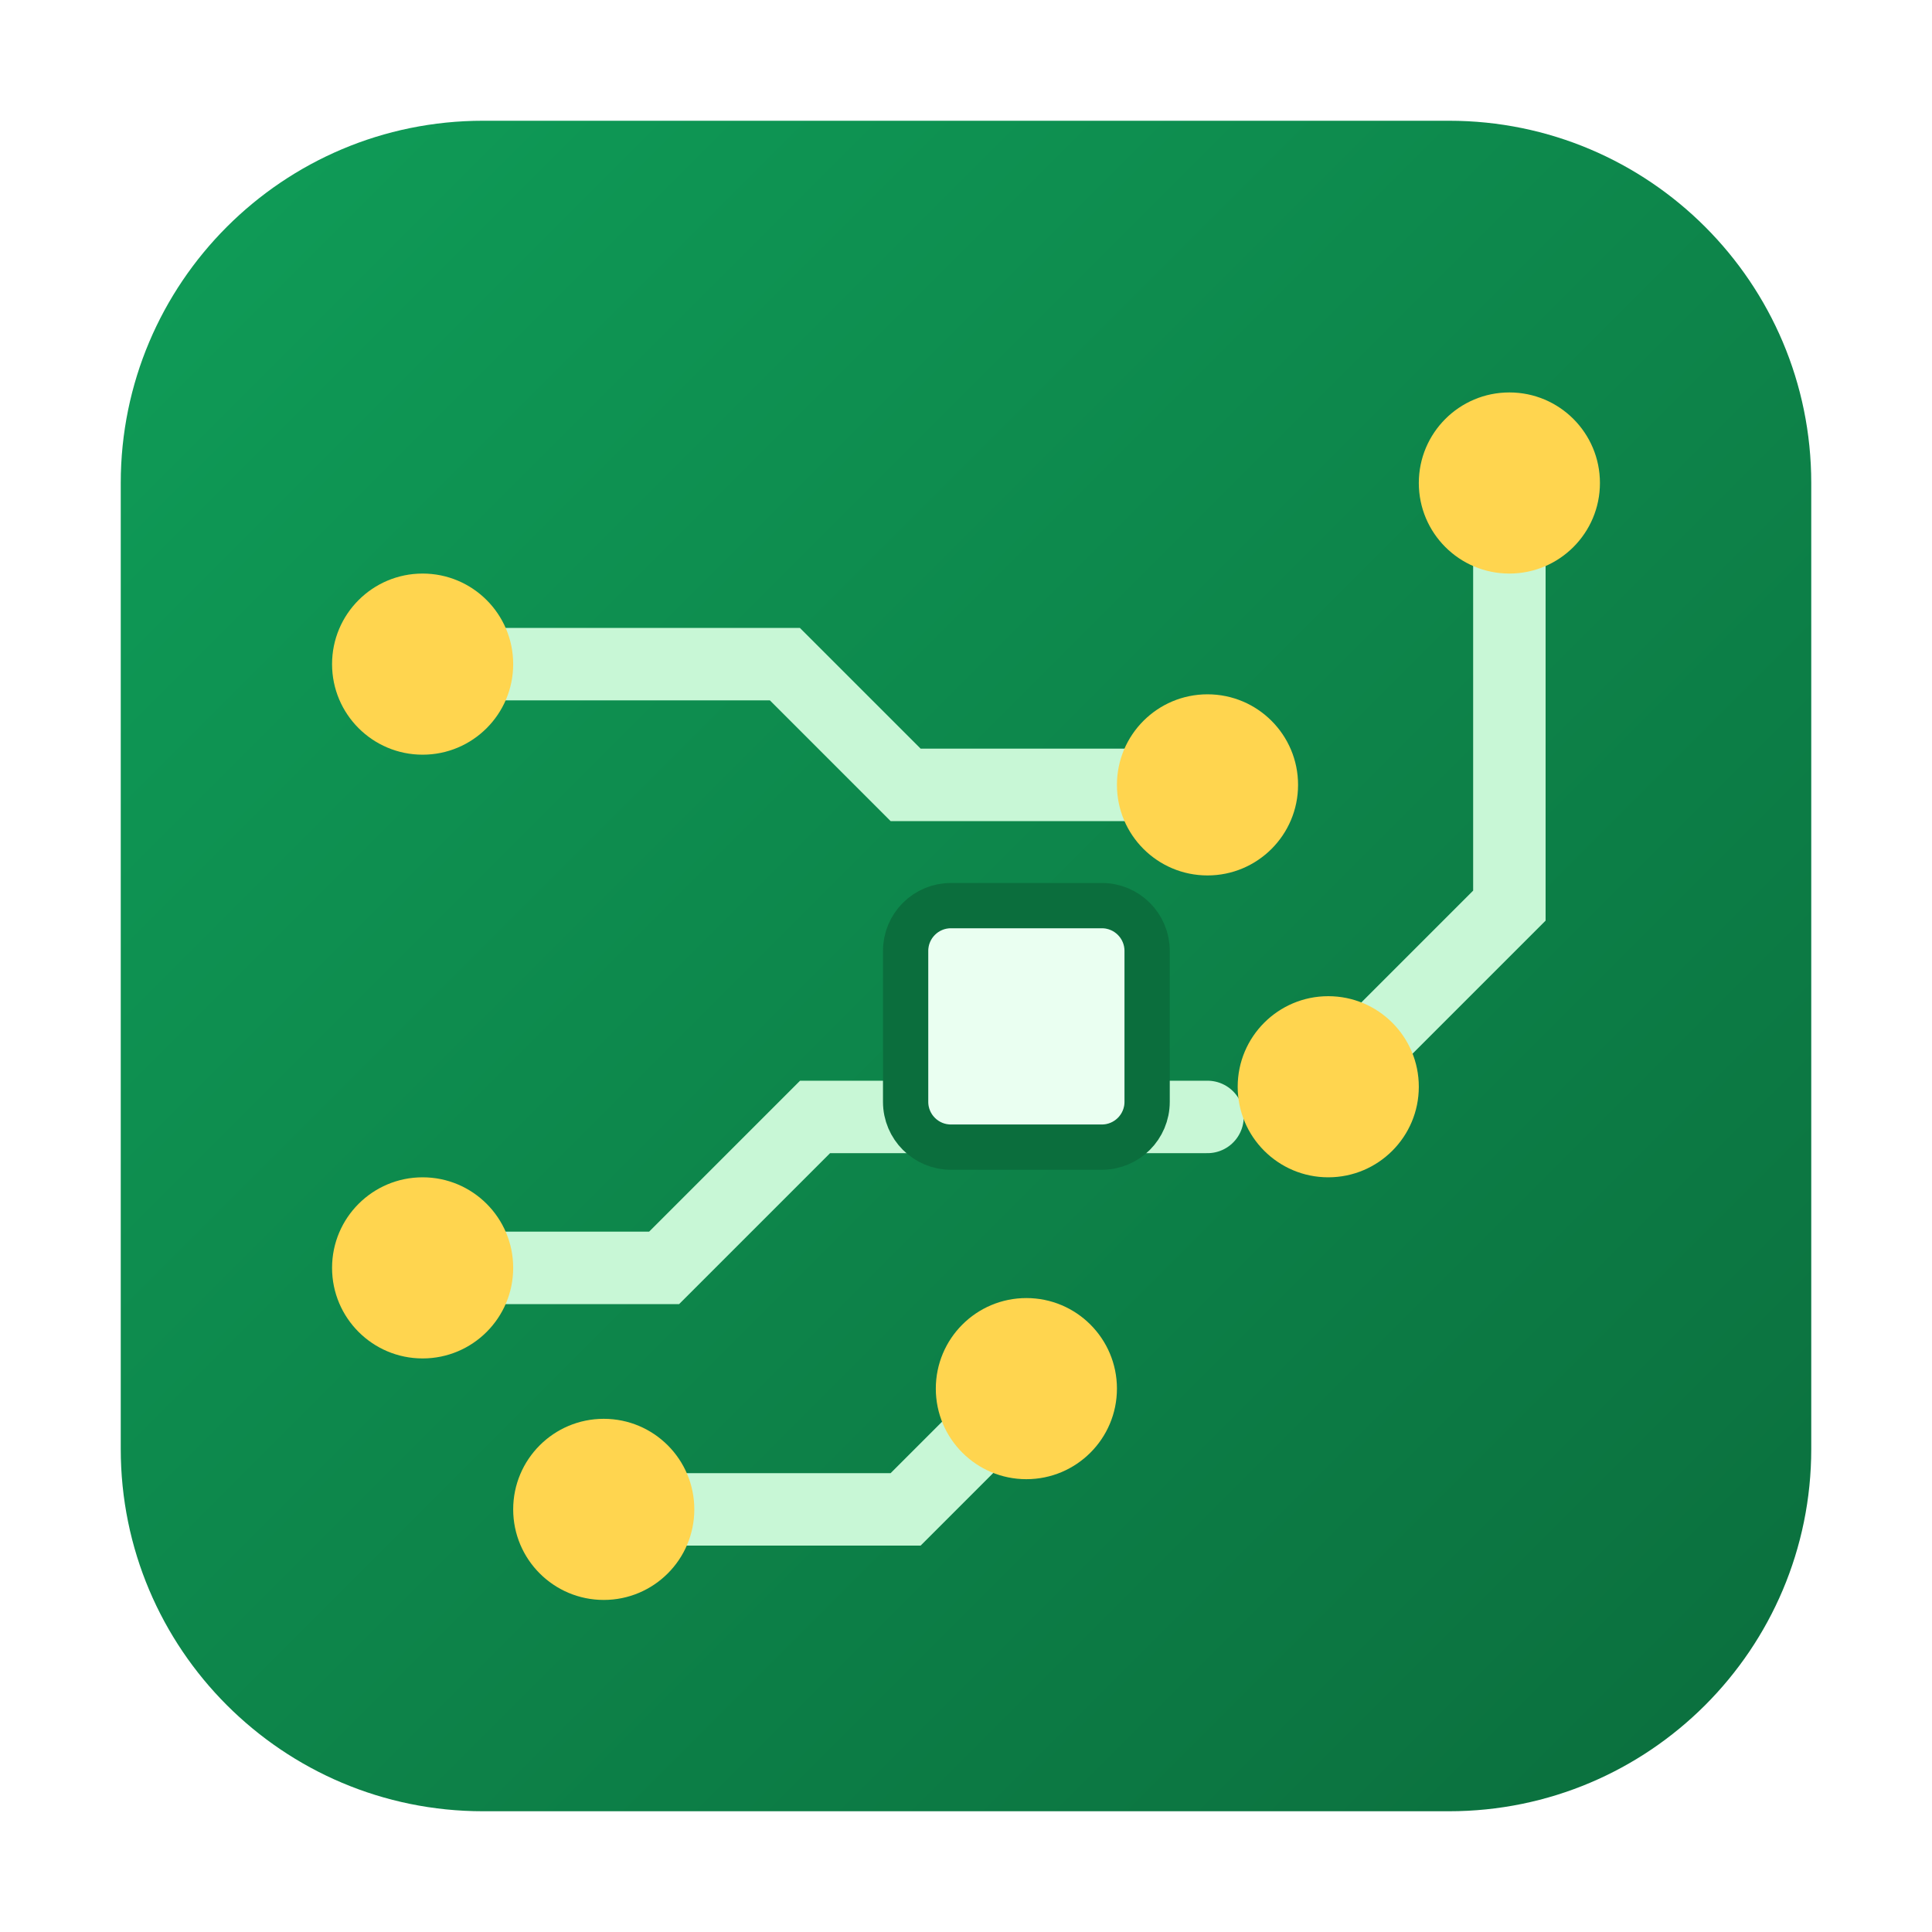
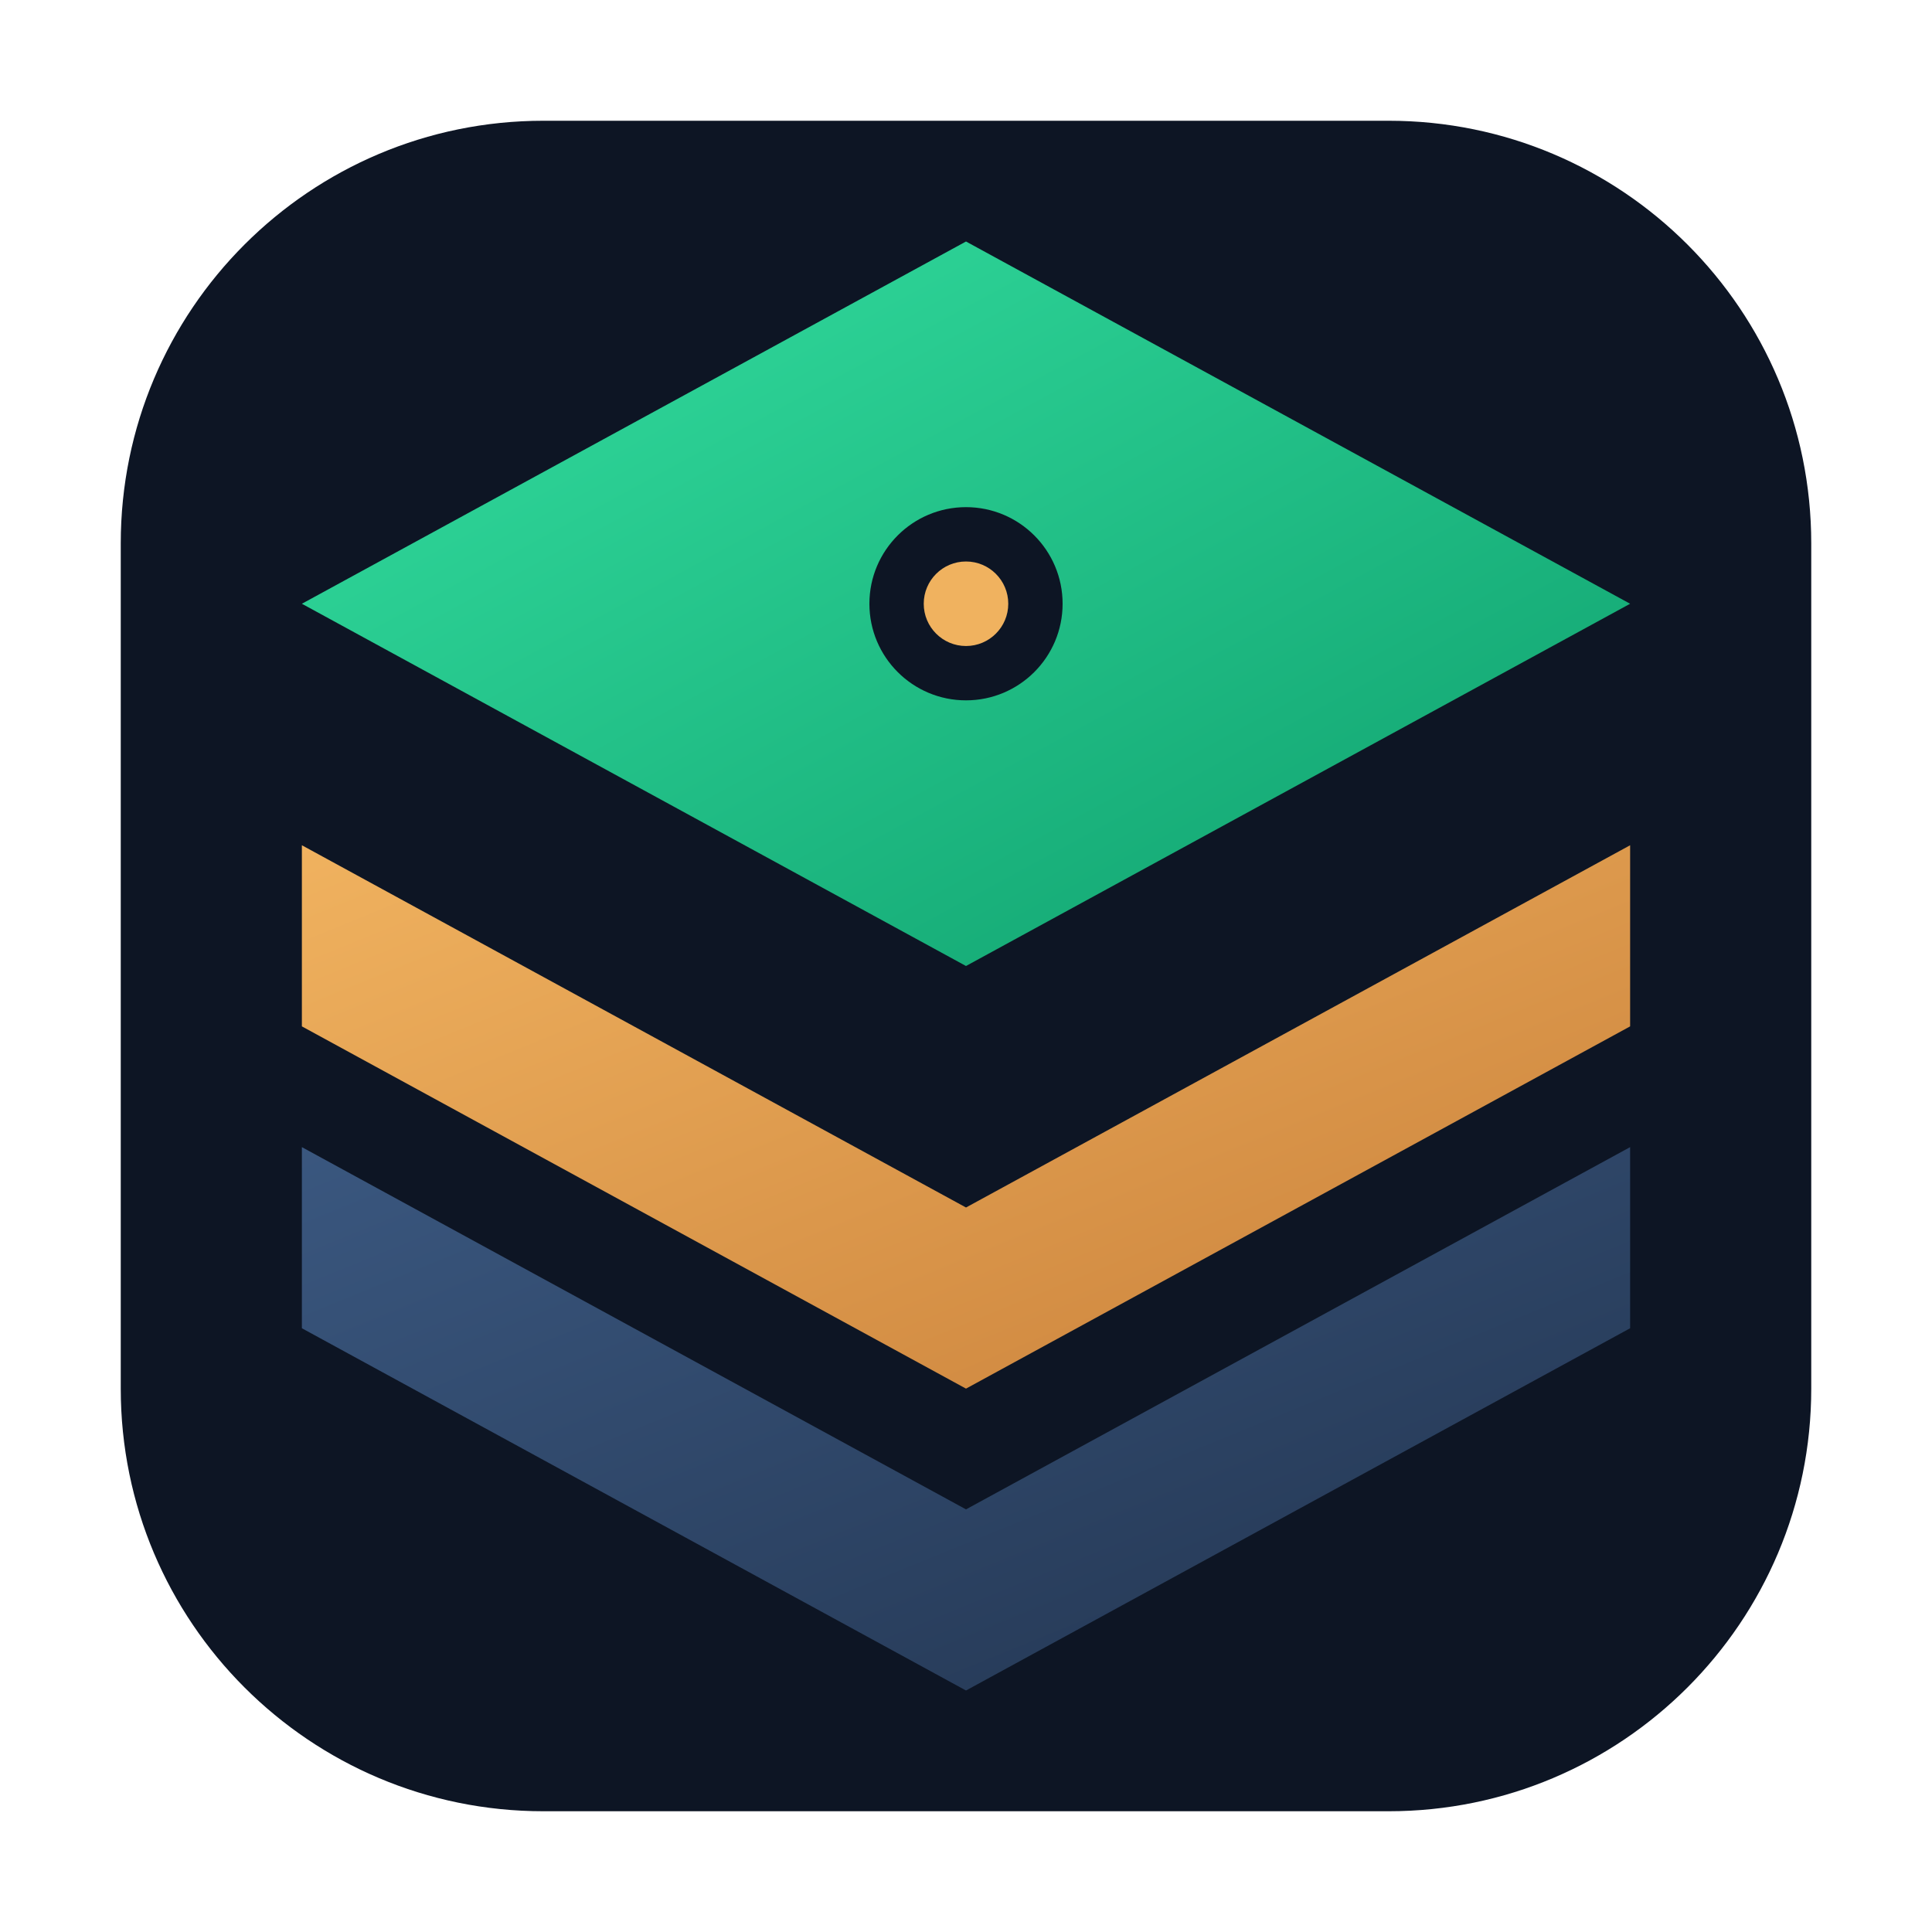
<svg xmlns="http://www.w3.org/2000/svg" viewBox="0 0 64 64" width="64" height="64">
  <defs>
-     <linearGradient id="g" x1="0" y1="0" x2="1" y2="1">
-       <stop offset="0" stop-color="#0f9d58" />
-       <stop offset="1" stop-color="#0b6e3d" />
+     <linearGradient id="top" x1="0" y1="0" x2="1" y2="1">
+       <stop offset="0" stop-color="#35e0a1" />
+       <stop offset="1" stop-color="#0e9e6c" />
+     </linearGradient>
+     <linearGradient id="mid" x1="0" y1="0" x2="1" y2="1">
+       <stop offset="0" stop-color="#f0b25f" />
+       <stop offset="1" stop-color="#c9803a" />
+     </linearGradient>
+     <linearGradient id="bot" x1="0" y1="0" x2="1" y2="1">
+       <stop offset="0" stop-color="#3a577f" />
+       <stop offset="1" stop-color="#22344f" />
    </linearGradient>
  </defs>
-   <rect x="4" y="4" width="56" height="56" rx="12" fill="url(#g)" />
-   <g fill="none" stroke="#c8f7d6" stroke-width="2.4" stroke-linecap="round">
-     <path d="M14 22 h12 l4 4 h10" />
-     <path d="M14 42 h8 l5 -5 h13" />
-     <path d="M50 16 v14 l-6 6" />
-     <path d="M20 50 h10 l4 -4" />
+   <rect x="4" y="4" width="56" height="56" rx="14" fill="#0d1524" />
+   <g>
+     <path d="M10 38 L32 50 L54 38 L54 44 L32 56 L10 44 Z" fill="url(#bot)" />
+     <path d="M10 28 L32 40 L54 28 L54 34 L32 46 L10 34 Z" fill="url(#mid)" />
+     <path d="M32 8 L54 20 L32 32 L10 20 Z" fill="url(#top)" />
+     <circle cx="32" cy="20" r="3.2" fill="#0d1524" />
+     <circle cx="32" cy="20" r="1.4" fill="#f0b25f" />
  </g>
-   <g fill="#ffd54f">
-     <circle cx="14" cy="22" r="3" />
-     <circle cx="40" cy="26" r="3" />
-     <circle cx="50" cy="16" r="3" />
-     <circle cx="44" cy="36" r="3" />
-     <circle cx="14" cy="42" r="3" />
-     <circle cx="34" cy="46" r="3" />
-     <circle cx="20" cy="50" r="3" />
-   </g>
-   <rect x="30" y="30" width="8" height="8" rx="1.5" fill="#eafff1" stroke="#0b6e3d" stroke-width="1.5" />
</svg>
